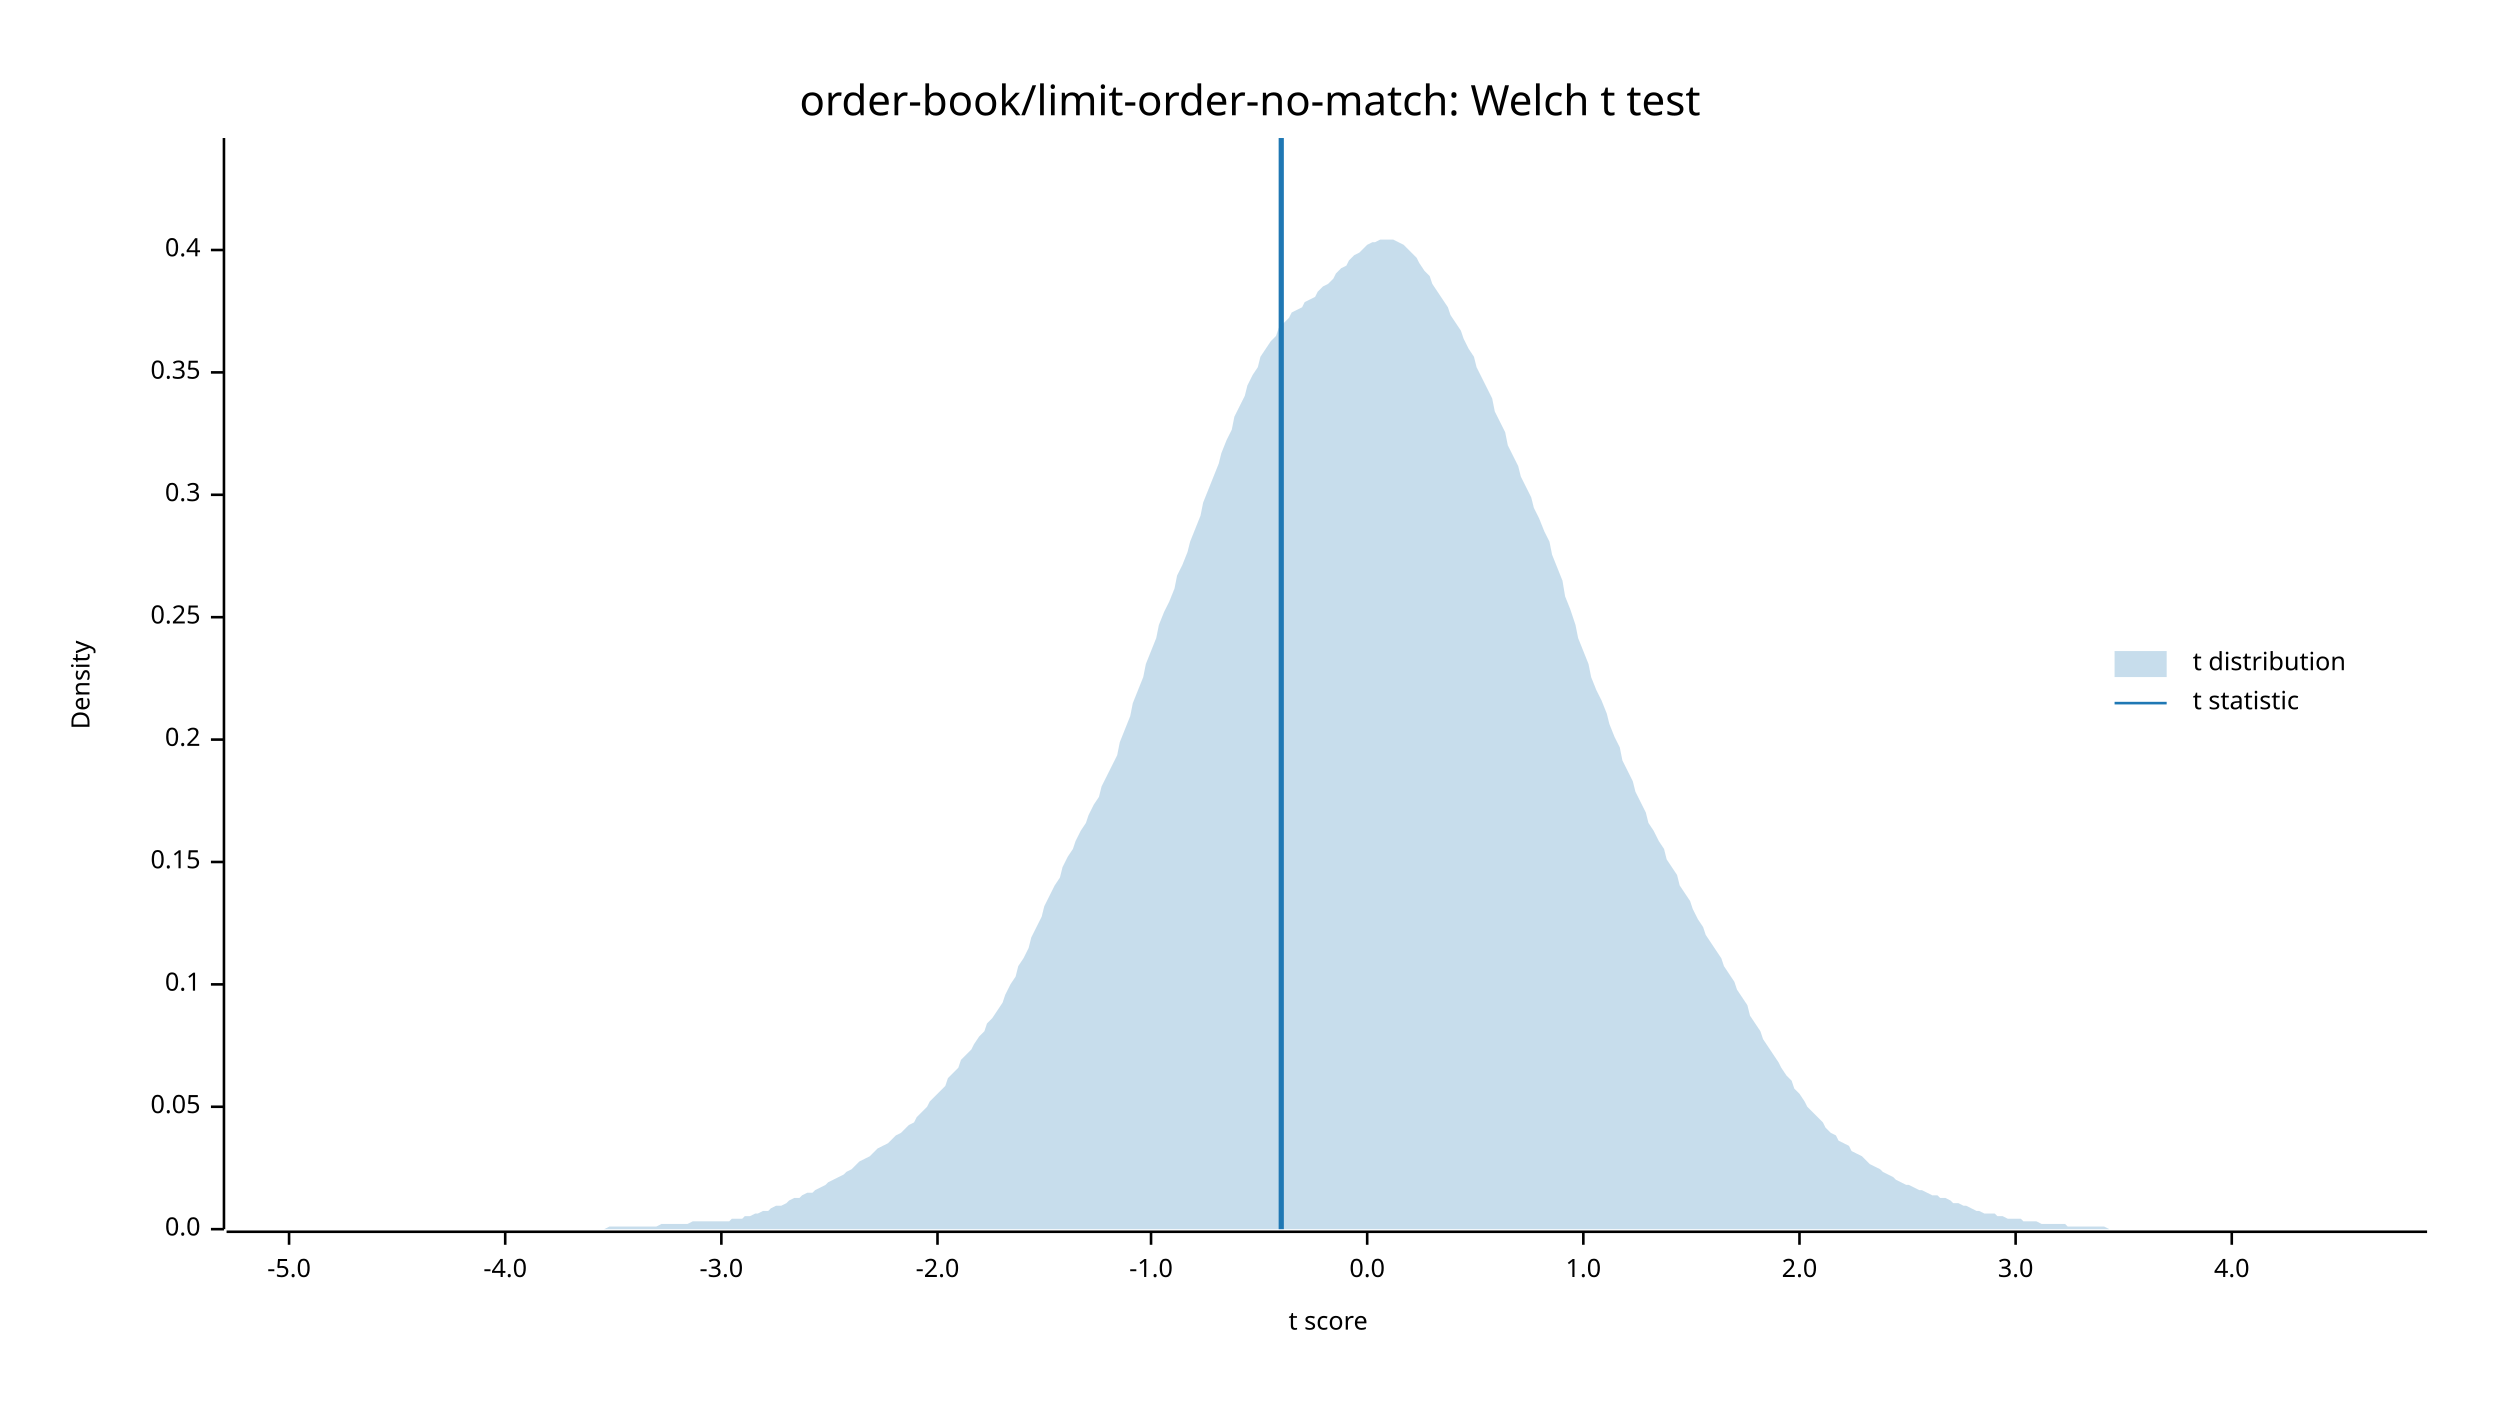
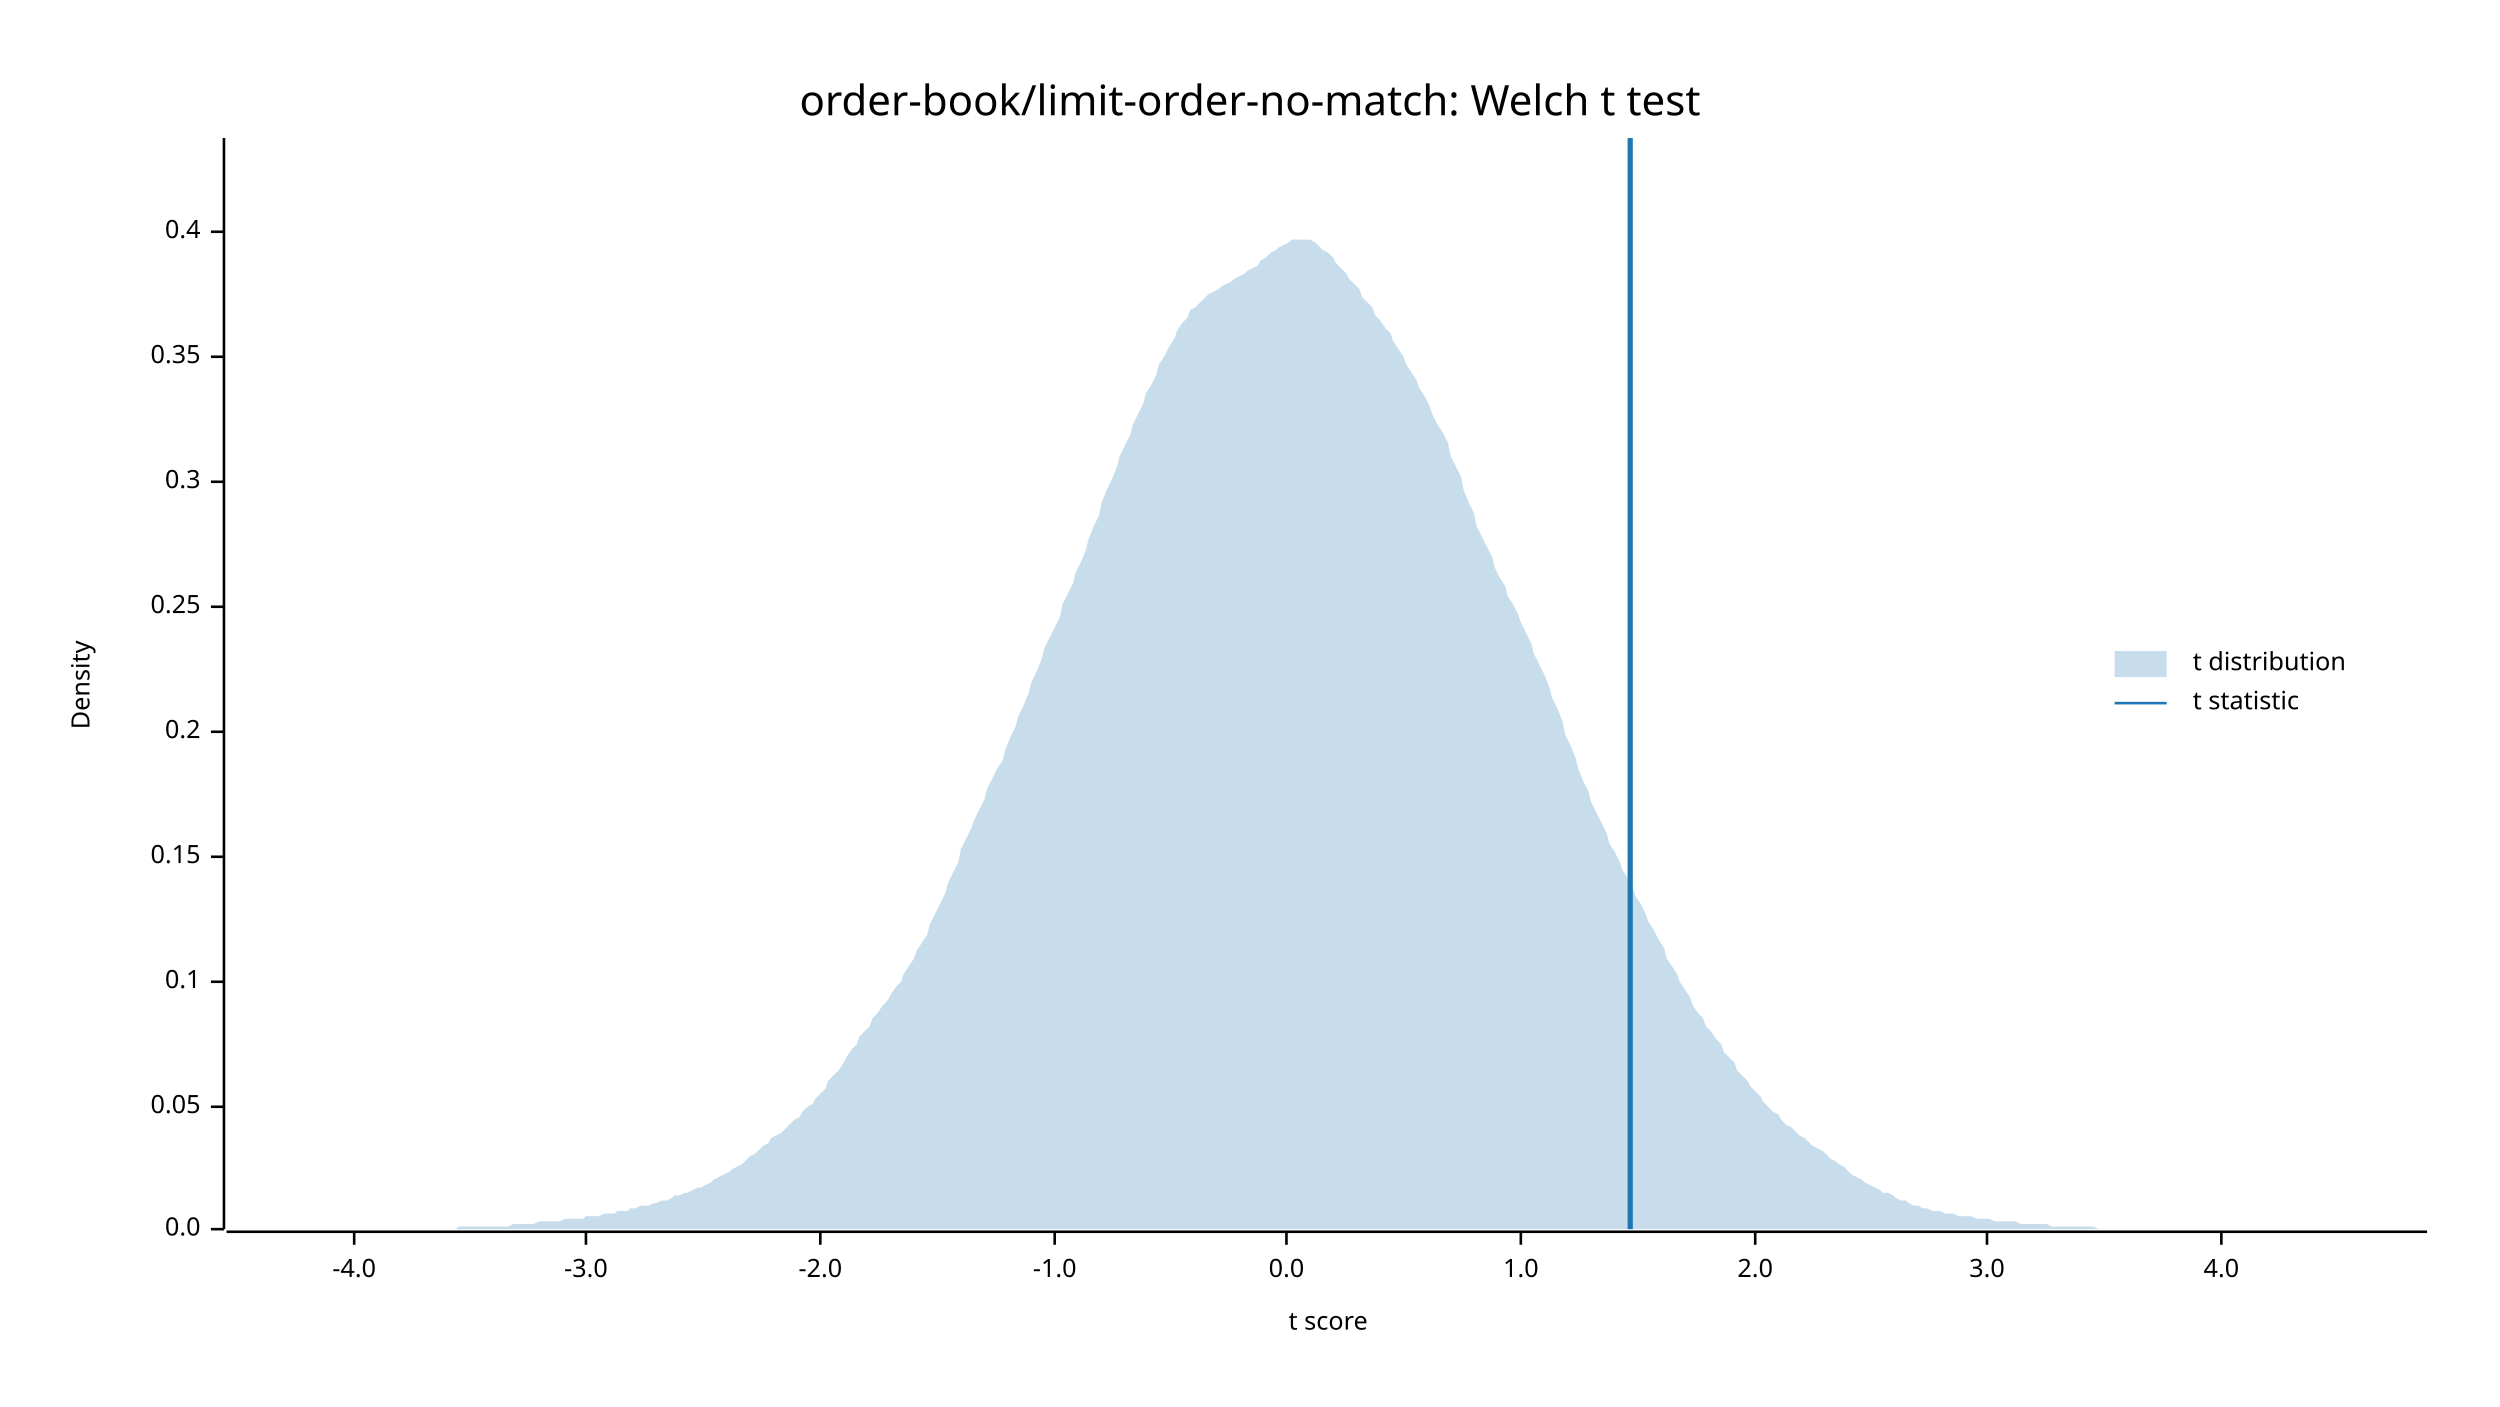
<svg xmlns="http://www.w3.org/2000/svg" width="960" height="540" viewBox="0 0 960 540">
  <text x="480" y="32" dy="0.76em" text-anchor="middle" font-family="sans-serif" font-size="16.129" opacity="1" fill="#000000">
order-book/limit-order-no-match: Welch t test
</text>
  <text x="27" y="263" dy="0.76em" text-anchor="middle" font-family="sans-serif" font-size="9.677" opacity="1" fill="#000000" transform="rotate(270, 27, 263)">
Density
</text>
  <text x="510" y="513" dy="-0.5ex" text-anchor="middle" font-family="sans-serif" font-size="9.677" opacity="1" fill="#000000">
t score
</text>
  <polyline fill="none" opacity="1" stroke="#000000" stroke-width="1" points="86,53 86,472 " />
  <text x="77" y="472" dy="0.5ex" text-anchor="end" font-family="sans-serif" font-size="9.677" opacity="1" fill="#000000">
0.0
</text>
  <polyline fill="none" opacity="1" stroke="#000000" stroke-width="1" points="81,472 86,472 " />
  <text x="77" y="425" dy="0.5ex" text-anchor="end" font-family="sans-serif" font-size="9.677" opacity="1" fill="#000000">
0.05
</text>
  <polyline fill="none" opacity="1" stroke="#000000" stroke-width="1" points="81,425 86,425 " />
-   <text x="77" y="378" dy="0.5ex" text-anchor="end" font-family="sans-serif" font-size="9.677" opacity="1" fill="#000000">
+   <text x="77" y="377" dy="0.5ex" text-anchor="end" font-family="sans-serif" font-size="9.677" opacity="1" fill="#000000">
0.1
</text>
-   <polyline fill="none" opacity="1" stroke="#000000" stroke-width="1" points="81,378 86,378 " />
-   <text x="77" y="331" dy="0.5ex" text-anchor="end" font-family="sans-serif" font-size="9.677" opacity="1" fill="#000000">
+   <polyline fill="none" opacity="1" stroke="#000000" stroke-width="1" points="81,377 86,377 " />
+   <text x="77" y="329" dy="0.5ex" text-anchor="end" font-family="sans-serif" font-size="9.677" opacity="1" fill="#000000">
0.15
</text>
-   <polyline fill="none" opacity="1" stroke="#000000" stroke-width="1" points="81,331 86,331 " />
-   <text x="77" y="284" dy="0.5ex" text-anchor="end" font-family="sans-serif" font-size="9.677" opacity="1" fill="#000000">
+   <polyline fill="none" opacity="1" stroke="#000000" stroke-width="1" points="81,329 86,329 " />
+   <text x="77" y="281" dy="0.5ex" text-anchor="end" font-family="sans-serif" font-size="9.677" opacity="1" fill="#000000">
0.2
</text>
-   <polyline fill="none" opacity="1" stroke="#000000" stroke-width="1" points="81,284 86,284 " />
-   <text x="77" y="237" dy="0.5ex" text-anchor="end" font-family="sans-serif" font-size="9.677" opacity="1" fill="#000000">
+   <polyline fill="none" opacity="1" stroke="#000000" stroke-width="1" points="81,281 86,281 " />
+   <text x="77" y="233" dy="0.5ex" text-anchor="end" font-family="sans-serif" font-size="9.677" opacity="1" fill="#000000">
0.25
</text>
-   <polyline fill="none" opacity="1" stroke="#000000" stroke-width="1" points="81,237 86,237 " />
-   <text x="77" y="190" dy="0.5ex" text-anchor="end" font-family="sans-serif" font-size="9.677" opacity="1" fill="#000000">
+   <polyline fill="none" opacity="1" stroke="#000000" stroke-width="1" points="81,233 86,233 " />
+   <text x="77" y="185" dy="0.5ex" text-anchor="end" font-family="sans-serif" font-size="9.677" opacity="1" fill="#000000">
0.3
</text>
-   <polyline fill="none" opacity="1" stroke="#000000" stroke-width="1" points="81,190 86,190 " />
-   <text x="77" y="143" dy="0.5ex" text-anchor="end" font-family="sans-serif" font-size="9.677" opacity="1" fill="#000000">
+   <polyline fill="none" opacity="1" stroke="#000000" stroke-width="1" points="81,185 86,185 " />
+   <text x="77" y="137" dy="0.5ex" text-anchor="end" font-family="sans-serif" font-size="9.677" opacity="1" fill="#000000">
0.35
</text>
-   <polyline fill="none" opacity="1" stroke="#000000" stroke-width="1" points="81,143 86,143 " />
-   <text x="77" y="96" dy="0.5ex" text-anchor="end" font-family="sans-serif" font-size="9.677" opacity="1" fill="#000000">
+   <polyline fill="none" opacity="1" stroke="#000000" stroke-width="1" points="81,137 86,137 " />
+   <text x="77" y="89" dy="0.5ex" text-anchor="end" font-family="sans-serif" font-size="9.677" opacity="1" fill="#000000">
0.4
</text>
-   <polyline fill="none" opacity="1" stroke="#000000" stroke-width="1" points="81,96 86,96 " />
+   <polyline fill="none" opacity="1" stroke="#000000" stroke-width="1" points="81,89 86,89 " />
  <polyline fill="none" opacity="1" stroke="#000000" stroke-width="1" points="87,473 932,473 " />
-   <text x="111" y="483" dy="0.76em" text-anchor="middle" font-family="sans-serif" font-size="9.677" opacity="1" fill="#000000">
- -5.0
- </text>
-   <polyline fill="none" opacity="1" stroke="#000000" stroke-width="1" points="111,473 111,478 " />
-   <text x="194" y="483" dy="0.76em" text-anchor="middle" font-family="sans-serif" font-size="9.677" opacity="1" fill="#000000">
+   <text x="136" y="483" dy="0.76em" text-anchor="middle" font-family="sans-serif" font-size="9.677" opacity="1" fill="#000000">
-4.0
</text>
-   <polyline fill="none" opacity="1" stroke="#000000" stroke-width="1" points="194,473 194,478 " />
-   <text x="277" y="483" dy="0.76em" text-anchor="middle" font-family="sans-serif" font-size="9.677" opacity="1" fill="#000000">
+   <polyline fill="none" opacity="1" stroke="#000000" stroke-width="1" points="136,473 136,478 " />
+   <text x="225" y="483" dy="0.76em" text-anchor="middle" font-family="sans-serif" font-size="9.677" opacity="1" fill="#000000">
-3.0
</text>
-   <polyline fill="none" opacity="1" stroke="#000000" stroke-width="1" points="277,473 277,478 " />
-   <text x="360" y="483" dy="0.76em" text-anchor="middle" font-family="sans-serif" font-size="9.677" opacity="1" fill="#000000">
+   <polyline fill="none" opacity="1" stroke="#000000" stroke-width="1" points="225,473 225,478 " />
+   <text x="315" y="483" dy="0.76em" text-anchor="middle" font-family="sans-serif" font-size="9.677" opacity="1" fill="#000000">
-2.0
</text>
-   <polyline fill="none" opacity="1" stroke="#000000" stroke-width="1" points="360,473 360,478 " />
-   <text x="442" y="483" dy="0.76em" text-anchor="middle" font-family="sans-serif" font-size="9.677" opacity="1" fill="#000000">
+   <polyline fill="none" opacity="1" stroke="#000000" stroke-width="1" points="315,473 315,478 " />
+   <text x="405" y="483" dy="0.76em" text-anchor="middle" font-family="sans-serif" font-size="9.677" opacity="1" fill="#000000">
-1.0
</text>
-   <polyline fill="none" opacity="1" stroke="#000000" stroke-width="1" points="442,473 442,478 " />
-   <text x="525" y="483" dy="0.76em" text-anchor="middle" font-family="sans-serif" font-size="9.677" opacity="1" fill="#000000">
+   <polyline fill="none" opacity="1" stroke="#000000" stroke-width="1" points="405,473 405,478 " />
+   <text x="494" y="483" dy="0.76em" text-anchor="middle" font-family="sans-serif" font-size="9.677" opacity="1" fill="#000000">
0.0
</text>
-   <polyline fill="none" opacity="1" stroke="#000000" stroke-width="1" points="525,473 525,478 " />
-   <text x="608" y="483" dy="0.76em" text-anchor="middle" font-family="sans-serif" font-size="9.677" opacity="1" fill="#000000">
+   <polyline fill="none" opacity="1" stroke="#000000" stroke-width="1" points="494,473 494,478 " />
+   <text x="584" y="483" dy="0.76em" text-anchor="middle" font-family="sans-serif" font-size="9.677" opacity="1" fill="#000000">
1.0
</text>
-   <polyline fill="none" opacity="1" stroke="#000000" stroke-width="1" points="608,473 608,478 " />
-   <text x="691" y="483" dy="0.76em" text-anchor="middle" font-family="sans-serif" font-size="9.677" opacity="1" fill="#000000">
+   <polyline fill="none" opacity="1" stroke="#000000" stroke-width="1" points="584,473 584,478 " />
+   <text x="674" y="483" dy="0.76em" text-anchor="middle" font-family="sans-serif" font-size="9.677" opacity="1" fill="#000000">
2.0
</text>
-   <polyline fill="none" opacity="1" stroke="#000000" stroke-width="1" points="691,473 691,478 " />
-   <text x="774" y="483" dy="0.76em" text-anchor="middle" font-family="sans-serif" font-size="9.677" opacity="1" fill="#000000">
+   <polyline fill="none" opacity="1" stroke="#000000" stroke-width="1" points="674,473 674,478 " />
+   <text x="763" y="483" dy="0.76em" text-anchor="middle" font-family="sans-serif" font-size="9.677" opacity="1" fill="#000000">
3.0
</text>
-   <polyline fill="none" opacity="1" stroke="#000000" stroke-width="1" points="774,473 774,478 " />
-   <text x="857" y="483" dy="0.76em" text-anchor="middle" font-family="sans-serif" font-size="9.677" opacity="1" fill="#000000">
+   <polyline fill="none" opacity="1" stroke="#000000" stroke-width="1" points="763,473 763,478 " />
+   <text x="853" y="483" dy="0.76em" text-anchor="middle" font-family="sans-serif" font-size="9.677" opacity="1" fill="#000000">
4.0
</text>
-   <polyline fill="none" opacity="1" stroke="#000000" stroke-width="1" points="857,473 857,478 " />
-   <polygon opacity="0.25" fill="#1F78B4" points="87,472 88,472 90,472 92,472 93,472 95,472 97,472 98,472 100,472 102,472 103,472 105,472 107,472 109,472 110,472 112,472 114,472 115,472 117,472 119,472 120,472 122,472 124,472 125,472 127,472 129,472 131,472 132,472 134,472 136,472 137,472 139,472 141,472 142,472 144,472 146,472 147,472 149,472 151,472 153,472 154,472 156,472 158,472 159,472 161,472 163,472 164,472 166,472 168,472 169,472 171,472 173,472 175,472 176,472 178,472 180,472 181,472 183,472 185,472 186,472 188,472 190,472 191,472 193,472 195,472 197,472 198,472 200,472 202,472 203,472 205,472 207,472 208,472 210,472 212,472 214,472 215,472 217,472 219,472 220,472 222,472 224,472 225,472 227,472 229,472 230,472 232,472 234,471 236,471 237,471 239,471 241,471 242,471 244,471 246,471 247,471 249,471 251,471 252,471 254,470 256,470 258,470 259,470 261,470 263,470 264,470 266,469 268,469 269,469 271,469 273,469 274,469 276,469 278,469 280,469 281,468 283,468 285,468 286,467 288,467 290,466 291,466 293,465 295,465 296,464 298,463 300,463 302,462 303,461 305,460 307,460 308,459 310,458 312,458 313,457 315,456 317,455 318,454 320,453 322,452 324,451 325,450 327,449 329,447 330,446 332,445 334,444 335,443 337,441 339,440 341,439 342,438 344,436 346,435 347,434 349,432 351,431 352,429 354,427 356,425 357,423 359,421 361,419 363,417 364,414 366,412 368,410 369,407 371,405 373,403 374,401 376,398 378,396 379,393 381,391 383,388 385,385 386,382 388,378 390,375 391,371 393,368 395,364 396,360 398,356 400,352 401,348 403,344 405,340 407,337 408,333 410,329 412,326 413,323 415,319 417,316 418,313 420,309 422,306 423,302 425,298 427,294 429,290 430,285 432,280 434,275 435,270 437,265 439,260 440,255 442,250 444,245 445,240 447,235 449,231 451,226 452,221 454,217 456,212 457,208 459,203 461,198 462,193 464,188 466,183 468,178 469,174 471,169 473,165 474,160 476,156 478,152 479,148 481,144 483,141 484,137 486,134 488,131 490,129 491,126 493,124 495,122 496,120 498,119 500,118 501,116 503,115 505,114 506,112 508,110 510,109 512,107 513,105 515,103 517,102 518,100 520,98 522,97 523,96 525,94 527,93 528,93 530,92 532,92 534,92 535,92 537,93 539,94 540,95 542,97 544,99 545,101 547,104 549,106 550,109 552,112 554,115 556,118 557,121 559,124 561,127 562,130 564,134 566,137 567,141 569,145 571,149 573,153 574,158 576,162 578,166 579,171 581,175 583,179 584,183 586,187 588,191 589,195 591,199 593,204 595,208 596,213 598,218 600,223 601,229 603,234 605,240 606,245 608,250 610,255 611,260 613,265 615,269 617,274 618,278 620,283 622,287 623,292 625,296 627,300 628,304 630,308 632,312 633,316 635,319 637,323 639,326 640,330 642,333 644,336 645,340 647,343 649,346 650,349 652,353 654,356 655,359 657,362 659,365 661,368 662,371 664,374 666,377 667,380 669,383 671,386 672,390 674,393 676,396 677,399 679,402 681,405 683,408 684,410 686,413 688,415 689,418 691,420 693,423 694,425 696,427 698,429 700,431 701,433 703,435 705,436 706,438 708,439 710,440 711,442 713,443 715,444 716,445 718,447 720,448 722,449 723,450 725,451 727,452 728,453 730,454 732,455 733,455 735,456 737,457 738,457 740,458 742,459 744,459 745,460 747,460 749,461 750,462 752,462 754,463 755,463 757,464 759,465 760,465 762,466 764,466 766,466 767,467 769,467 771,468 772,468 774,468 776,468 777,469 779,469 781,469 782,469 784,470 786,470 788,470 789,470 791,470 793,470 794,471 796,471 798,471 799,471 801,471 803,471 804,471 806,471 808,471 810,472 811,472 813,472 815,472 816,472 818,472 820,472 821,472 823,472 825,472 827,472 828,472 830,472 832,472 833,472 835,472 837,472 838,472 840,472 842,472 843,472 845,472 847,472 849,472 850,472 852,472 854,472 855,472 857,472 859,472 860,472 862,472 864,472 865,472 867,472 869,472 871,472 872,472 874,472 876,472 877,472 879,472 881,472 882,472 884,472 886,472 887,472 889,472 891,472 893,472 894,472 896,472 898,472 899,472 901,472 903,472 904,472 906,472 908,472 909,472 911,472 913,472 915,472 916,472 918,472 920,472 921,472 923,472 925,472 926,472 928,472 930,472 932,472 932,472 87,472 " />
-   <polyline fill="none" opacity="1" stroke="#1F78B4" stroke-width="2" points="492,472 492,53 " />
+   <polyline fill="none" opacity="1" stroke="#000000" stroke-width="1" points="853,473 853,478 " />
+   <polygon opacity="0.25" fill="#1F78B4" points="87,472 88,472 90,472 92,472 93,472 95,472 97,472 98,472 100,472 102,472 103,472 105,472 107,472 109,472 110,472 112,472 114,472 115,472 117,472 119,472 120,472 122,472 124,472 125,472 127,472 129,472 131,472 132,472 134,472 136,472 137,472 139,472 141,472 142,472 144,472 146,472 147,472 149,472 151,472 153,472 154,472 156,472 158,472 159,472 161,472 163,472 164,472 166,472 168,472 169,472 171,472 173,472 175,472 176,471 178,471 180,471 181,471 183,471 185,471 186,471 188,471 190,471 191,471 193,471 195,471 197,470 198,470 200,470 202,470 203,470 205,470 207,469 208,469 210,469 212,469 214,469 215,469 217,468 219,468 220,468 222,468 224,468 225,467 227,467 229,467 230,467 232,466 234,466 236,466 237,465 239,465 241,465 242,464 244,464 246,463 247,463 249,463 251,462 252,462 254,461 256,461 258,460 259,459 261,459 263,458 264,458 266,457 268,456 269,456 271,455 273,454 274,453 276,452 278,451 280,450 281,449 283,448 285,447 286,446 288,444 290,443 291,442 293,440 295,439 296,437 298,436 300,435 302,433 303,432 305,430 307,429 308,427 310,425 312,424 313,422 315,420 317,418 318,415 320,413 322,411 324,408 325,406 327,403 329,401 330,398 332,396 334,394 335,391 337,389 339,386 341,384 342,382 344,379 346,377 347,374 349,371 351,368 352,365 354,362 356,359 357,355 359,351 361,347 363,343 364,339 366,335 368,331 369,326 371,322 373,318 374,315 376,311 378,307 379,303 381,299 383,295 385,292 386,288 388,283 390,279 391,275 393,271 395,266 396,262 398,258 400,253 401,249 403,245 405,241 407,237 408,232 410,228 412,224 413,220 415,216 417,211 418,207 420,202 422,198 423,193 425,188 427,184 429,179 430,175 432,171 434,167 435,163 437,159 439,155 440,151 442,148 444,144 445,140 447,137 449,133 451,130 452,127 454,124 456,122 457,119 459,118 461,116 462,115 464,113 466,112 468,111 469,110 471,109 473,108 474,107 476,106 478,105 479,104 481,103 483,102 484,100 486,99 488,97 490,96 491,95 493,94 495,93 496,92 498,92 500,92 501,92 503,92 505,93 506,94 508,96 510,97 512,99 513,101 515,103 517,105 518,107 520,109 522,111 523,114 525,116 527,118 528,121 530,123 532,126 534,128 535,131 537,134 539,137 540,140 542,143 544,146 545,149 547,152 549,156 550,159 552,163 554,166 556,170 557,175 559,179 561,183 562,188 564,193 566,197 567,202 569,206 571,210 573,214 574,218 576,222 578,225 579,229 581,232 583,236 584,239 586,243 588,247 589,251 591,255 593,259 595,264 596,268 598,272 600,277 601,282 603,286 605,291 606,295 608,300 610,304 611,308 613,312 615,316 617,320 618,324 620,327 622,331 623,334 625,337 627,341 628,344 630,347 632,351 633,354 635,357 637,361 639,364 640,368 642,371 644,374 645,377 647,380 649,383 650,386 652,389 654,391 655,394 657,396 659,399 661,401 662,404 664,406 666,408 667,411 669,413 671,415 672,417 674,419 676,421 677,423 679,425 681,427 683,428 684,430 686,432 688,433 689,434 691,436 693,437 694,438 696,440 698,441 700,442 701,443 703,445 705,446 706,447 708,448 710,450 711,451 713,452 715,453 716,454 718,455 720,456 722,457 723,458 725,458 727,459 728,460 730,461 732,461 733,462 735,463 737,463 738,464 740,464 742,465 744,465 745,465 747,466 749,466 750,466 752,467 754,467 755,467 757,467 759,468 760,468 762,468 764,468 766,469 767,469 769,469 771,469 772,469 774,469 776,470 777,470 779,470 781,470 782,470 784,470 786,470 788,471 789,471 791,471 793,471 794,471 796,471 798,471 799,471 801,471 803,471 804,471 806,472 808,472 810,472 811,472 813,472 815,472 816,472 818,472 820,472 821,472 823,472 825,472 827,472 828,472 830,472 832,472 833,472 835,472 837,472 838,472 840,472 842,472 843,472 845,472 847,472 849,472 850,472 852,472 854,472 855,472 857,472 859,472 860,472 862,472 864,472 865,472 867,472 869,472 871,472 872,472 874,472 876,472 877,472 879,472 881,472 882,472 884,472 886,472 887,472 889,472 891,472 893,472 894,472 896,472 898,472 899,472 901,472 903,472 904,472 906,472 908,472 909,472 911,472 913,472 915,472 916,472 918,472 920,472 921,472 923,472 925,472 926,472 928,472 930,472 932,472 932,472 87,472 " />
+   <polyline fill="none" opacity="1" stroke="#1F78B4" stroke-width="2" points="626,472 626,53 " />
  <text x="842" y="250" dy="0.76em" text-anchor="start" font-family="sans-serif" font-size="9.677" opacity="1" fill="#000000">
t distribution
</text>
  <text x="842" y="265" dy="0.76em" text-anchor="start" font-family="sans-serif" font-size="9.677" opacity="1" fill="#000000">
t statistic
</text>
  <rect x="812" y="250" width="20" height="10" opacity="0.25" fill="#1F78B4" stroke="none" />
  <polyline fill="none" opacity="1" stroke="#1F78B4" stroke-width="1" points="812,270 832,270 " />
</svg>
